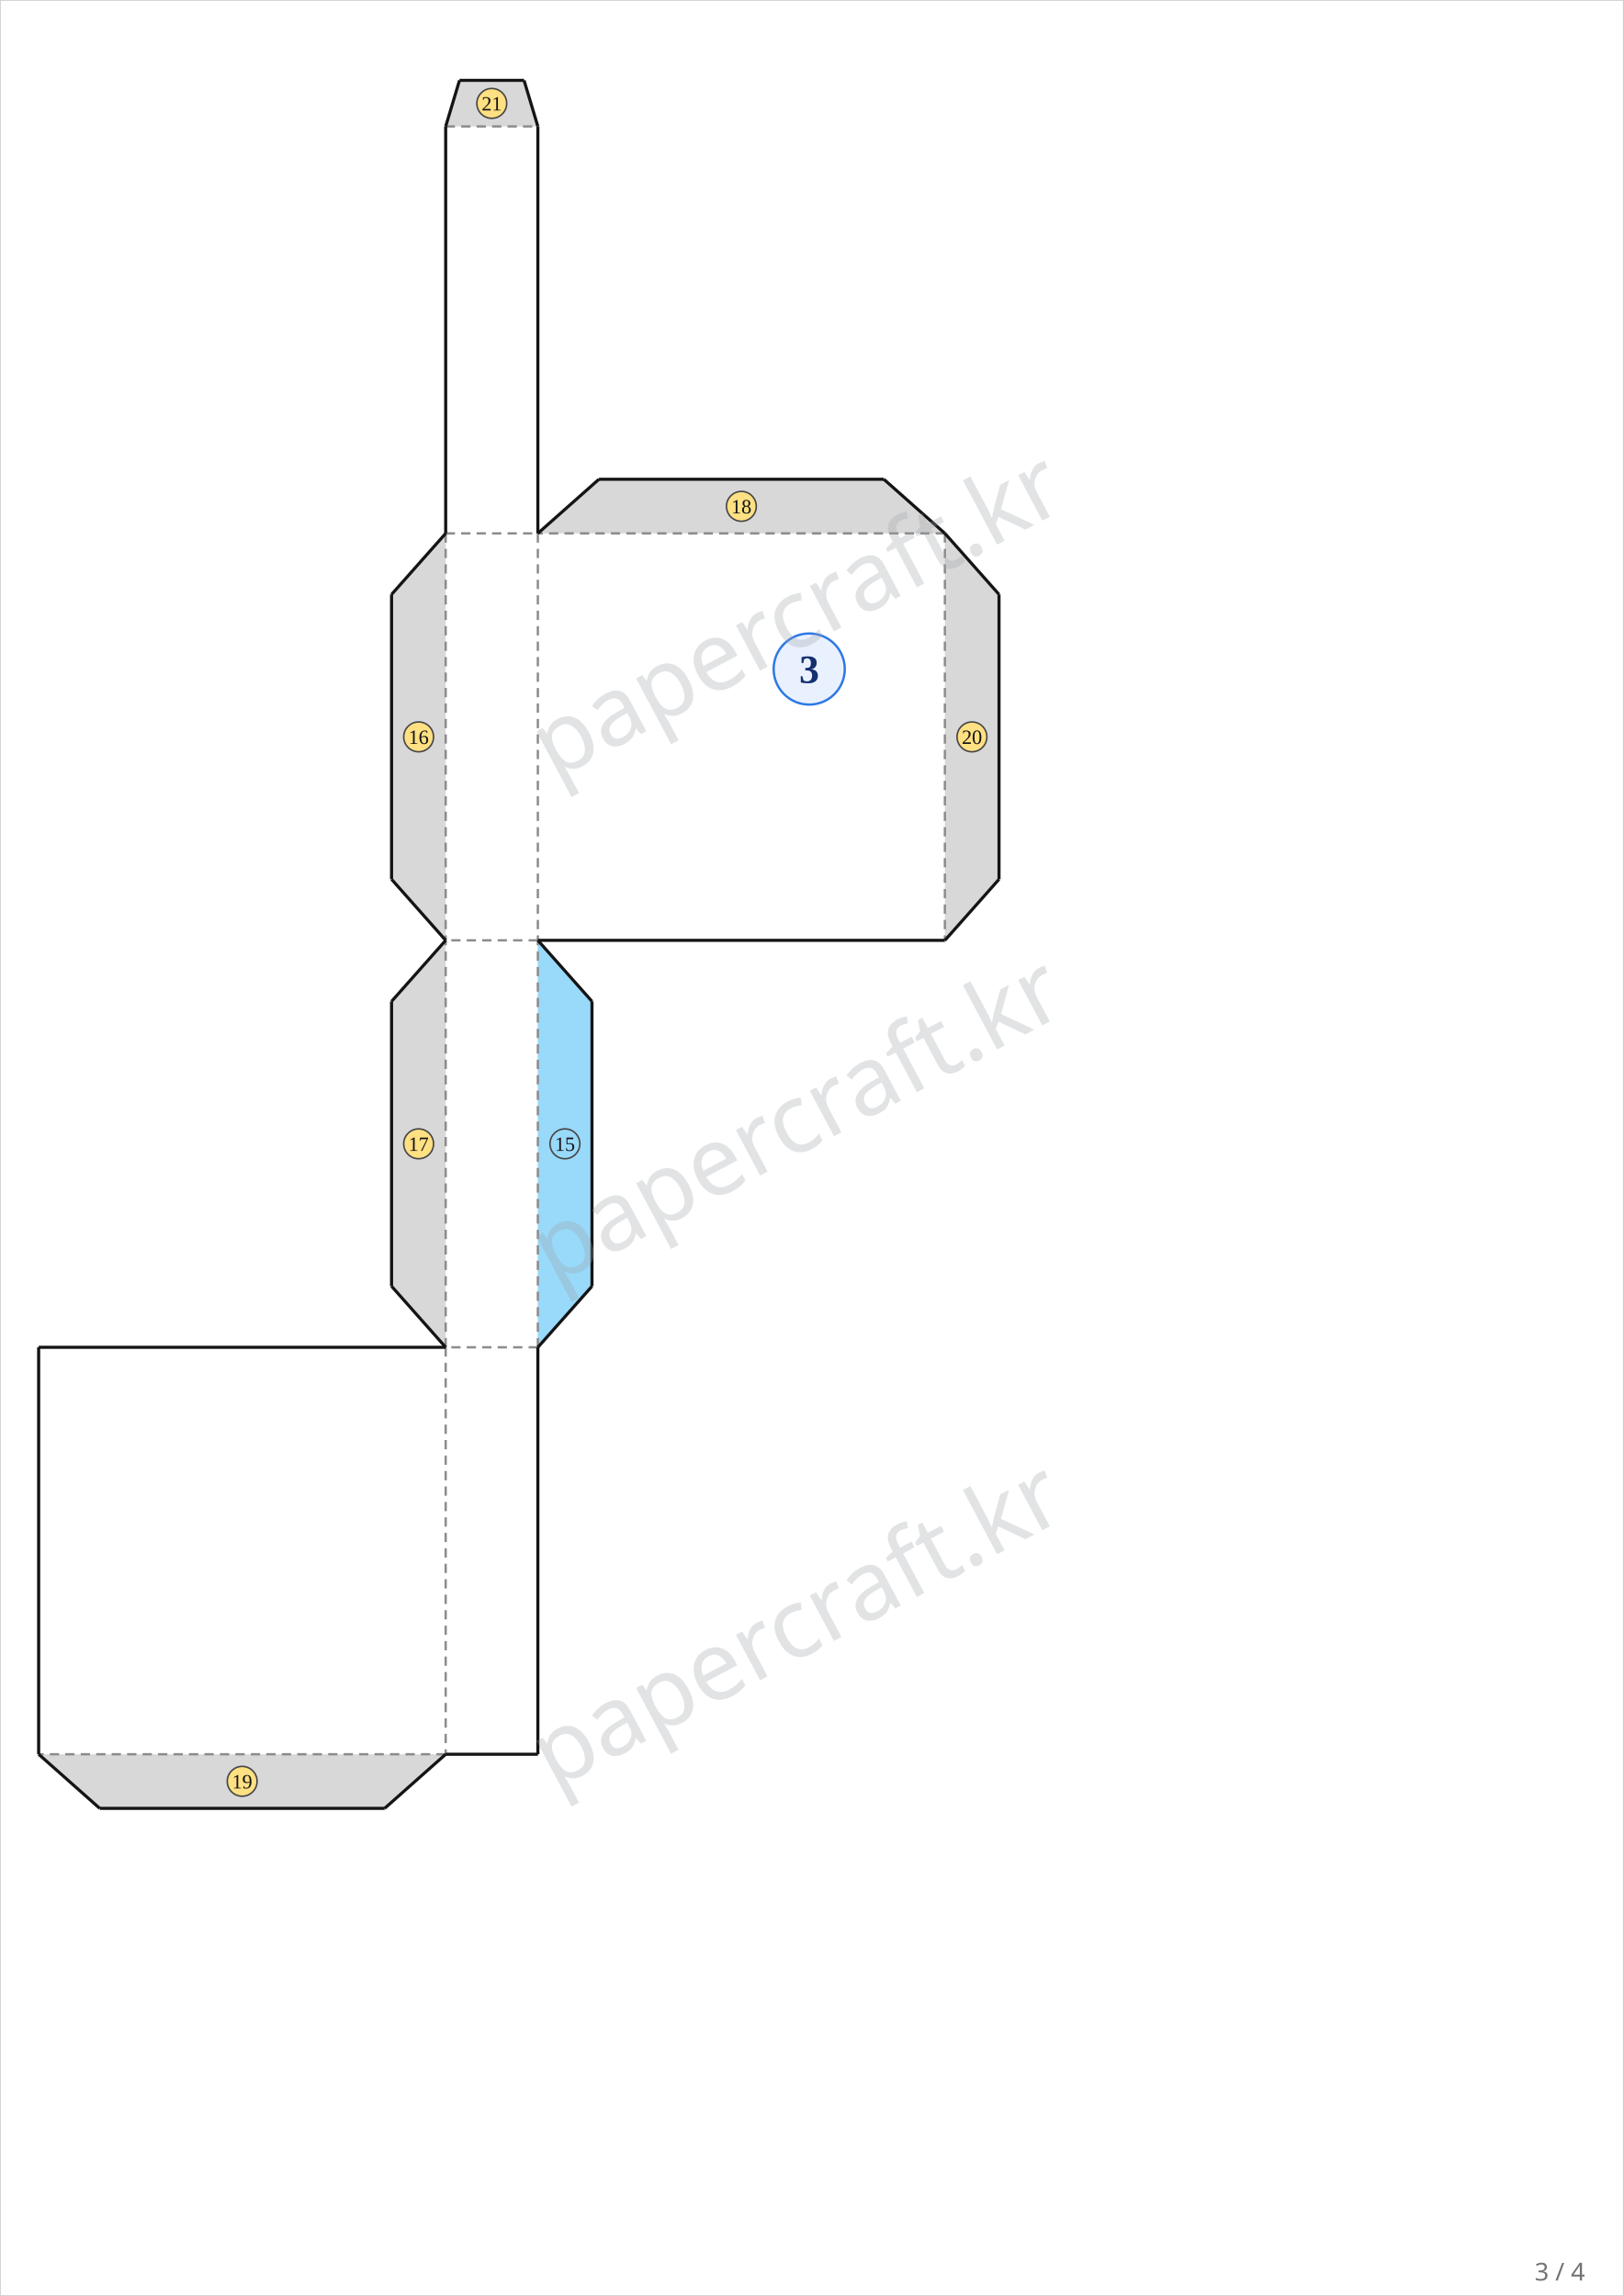
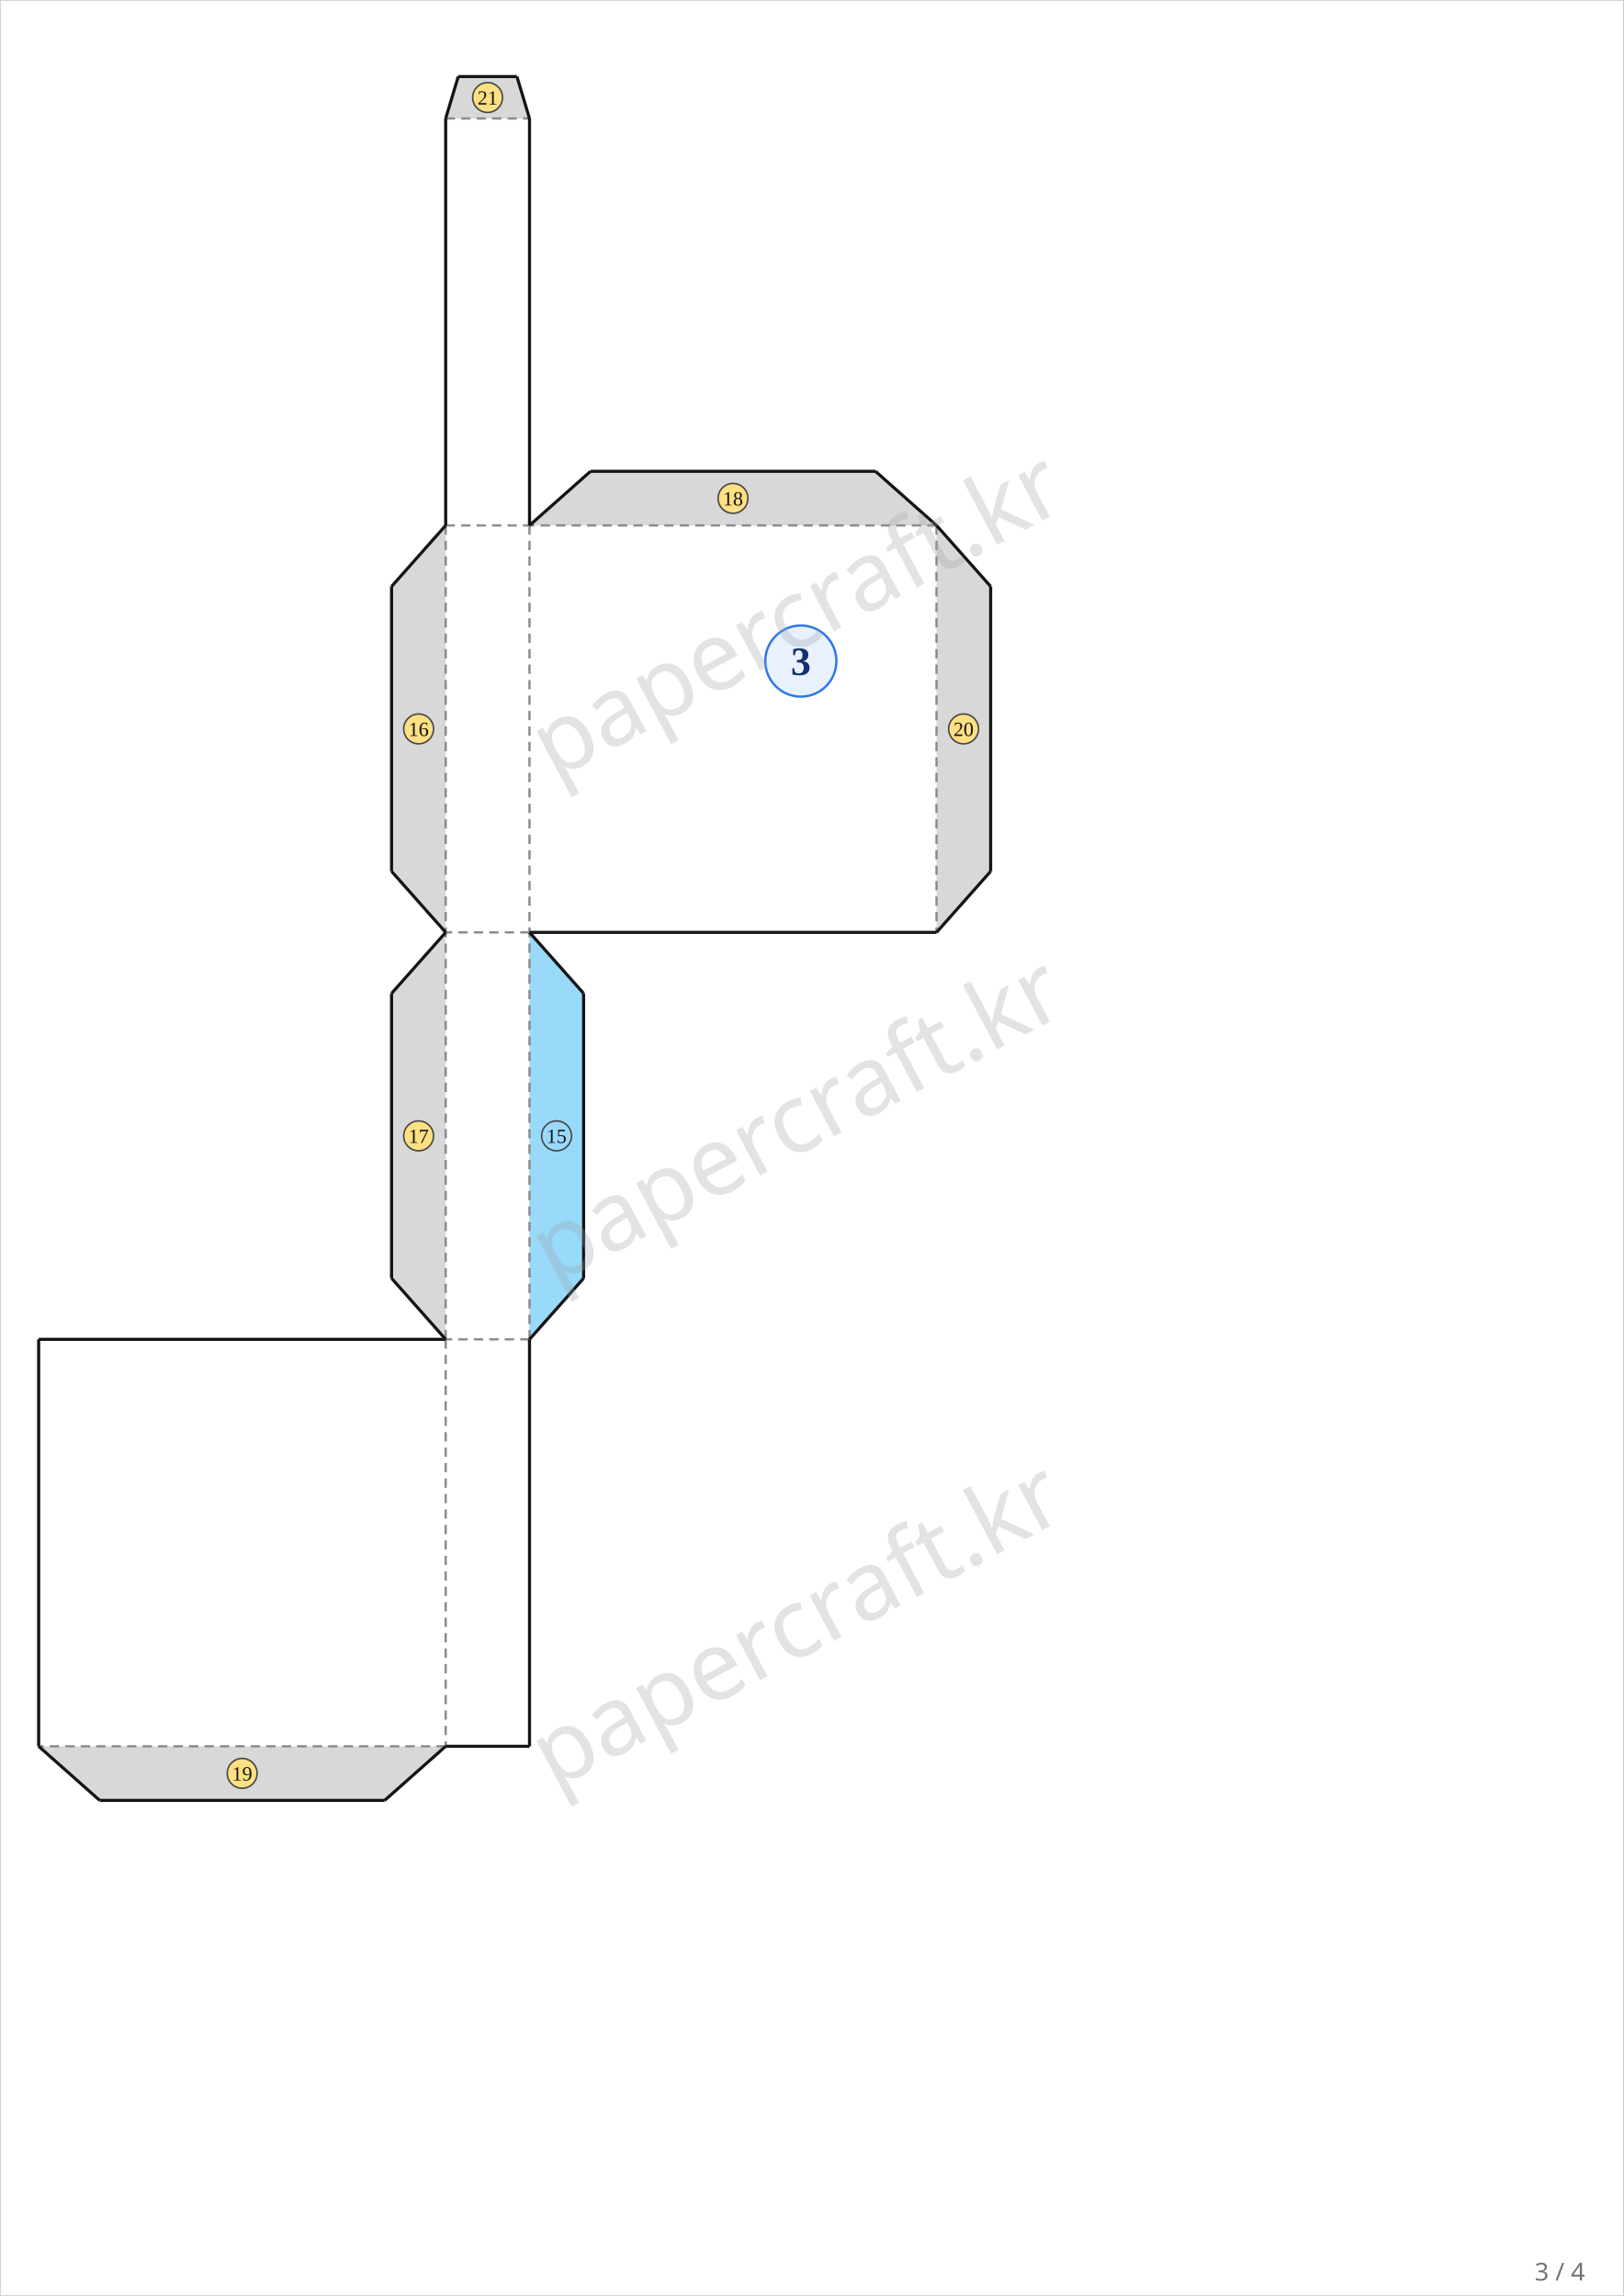
<svg xmlns="http://www.w3.org/2000/svg" width="210.00mm" height="297.00mm" viewBox="0 0 210.00 297.00">
  <rect x="0" y="0" width="210.00" height="297.00" fill="#ffffff" stroke="#cccccc" stroke-width="0.2" />
-   <polygon points="69.564,121.638 76.564,129.534 76.564,166.384 69.564,174.28" fill="rgb(216,216,216)" />
-   <polygon points="57.642,121.638 50.642,113.742 50.642,76.892 57.642,68.996" fill="rgb(216,216,216)" />
-   <polygon points="57.642,121.638 50.642,129.534 50.642,166.384 57.642,174.28" fill="rgb(216,216,216)" />
-   <polygon points="69.564,68.996 77.46,61.996 114.31,61.996 122.206,68.996" fill="rgb(216,216,216)" />
-   <polygon points="5.0,226.922 12.896,233.922 49.746,233.922 57.642,226.922" fill="rgb(216,216,216)" />
-   <polygon points="122.206,121.638 129.206,113.742 129.206,76.892 122.206,68.996" fill="rgb(216,216,216)" />
-   <polygon points="69.564,16.354 67.776,10.393 59.43,10.393 57.642,16.354" fill="rgb(216,216,216)" />
-   <polygon points="69.564,121.638 76.564,129.534 76.564,166.384 69.564,174.28" fill="#99d9fa" />
-   <line x1="69.564" y1="121.638" x2="57.642" y2="121.638" stroke="#8c8c8c" stroke-width="0.3" stroke-dasharray="1.2,0.8" />
-   <line x1="69.564" y1="68.996" x2="69.564" y2="121.638" stroke="#8c8c8c" stroke-width="0.3" stroke-dasharray="1.2,0.8" />
-   <line x1="57.642" y1="68.996" x2="69.564" y2="68.996" stroke="#8c8c8c" stroke-width="0.3" stroke-dasharray="1.2,0.8" />
-   <line x1="69.564" y1="174.28" x2="57.642" y2="174.28" stroke="#8c8c8c" stroke-width="0.3" stroke-dasharray="1.2,0.8" />
-   <line x1="57.642" y1="174.28" x2="57.642" y2="226.922" stroke="#8c8c8c" stroke-width="0.3" stroke-dasharray="1.2,0.8" />
-   <line x1="69.564" y1="174.28" x2="69.564" y2="121.638" stroke="#8c8c8c" stroke-width="0.3" stroke-dasharray="1.2,0.8" />
-   <line x1="57.642" y1="68.996" x2="57.642" y2="121.638" stroke="#8c8c8c" stroke-width="0.3" stroke-dasharray="1.2,0.8" />
-   <line x1="57.642" y1="174.28" x2="57.642" y2="121.638" stroke="#8c8c8c" stroke-width="0.3" stroke-dasharray="1.2,0.8" />
-   <line x1="122.206" y1="68.996" x2="69.564" y2="68.996" stroke="#8c8c8c" stroke-width="0.3" stroke-dasharray="1.2,0.8" />
-   <line x1="57.642" y1="226.922" x2="5.0" y2="226.922" stroke="#8c8c8c" stroke-width="0.3" stroke-dasharray="1.2,0.8" />
-   <line x1="122.206" y1="68.996" x2="122.206" y2="121.638" stroke="#8c8c8c" stroke-width="0.3" stroke-dasharray="1.2,0.8" />
-   <line x1="57.642" y1="16.354" x2="69.564" y2="16.354" stroke="#8c8c8c" stroke-width="0.3" stroke-dasharray="1.2,0.8" />
-   <line x1="122.206" y1="121.638" x2="69.564" y2="121.638" stroke="#141414" stroke-width="0.4" />
-   <line x1="5.0" y1="226.922" x2="5.0" y2="174.28" stroke="#141414" stroke-width="0.4" />
-   <line x1="5.0" y1="174.28" x2="57.642" y2="174.28" stroke="#141414" stroke-width="0.4" />
-   <line x1="69.564" y1="16.354" x2="69.564" y2="68.996" stroke="#141414" stroke-width="0.4" />
-   <line x1="57.642" y1="68.996" x2="57.642" y2="16.354" stroke="#141414" stroke-width="0.4" />
-   <line x1="69.564" y1="174.28" x2="69.564" y2="226.922" stroke="#141414" stroke-width="0.4" />
-   <line x1="69.564" y1="226.922" x2="57.642" y2="226.922" stroke="#141414" stroke-width="0.4" />
-   <line x1="69.564" y1="121.638" x2="76.564" y2="129.534" stroke="#141414" stroke-width="0.4" />
-   <line x1="76.564" y1="129.534" x2="76.564" y2="166.384" stroke="#141414" stroke-width="0.4" />
-   <line x1="76.564" y1="166.384" x2="69.564" y2="174.28" stroke="#141414" stroke-width="0.4" />
-   <line x1="57.642" y1="121.638" x2="50.642" y2="113.742" stroke="#141414" stroke-width="0.4" />
-   <line x1="50.642" y1="113.742" x2="50.642" y2="76.892" stroke="#141414" stroke-width="0.4" />
-   <line x1="50.642" y1="76.892" x2="57.642" y2="68.996" stroke="#141414" stroke-width="0.4" />
-   <line x1="57.642" y1="121.638" x2="50.642" y2="129.534" stroke="#141414" stroke-width="0.4" />
-   <line x1="50.642" y1="129.534" x2="50.642" y2="166.384" stroke="#141414" stroke-width="0.4" />
-   <line x1="50.642" y1="166.384" x2="57.642" y2="174.28" stroke="#141414" stroke-width="0.4" />
-   <line x1="69.564" y1="68.996" x2="77.46" y2="61.996" stroke="#141414" stroke-width="0.4" />
-   <line x1="77.46" y1="61.996" x2="114.31" y2="61.996" stroke="#141414" stroke-width="0.4" />
-   <line x1="114.31" y1="61.996" x2="122.206" y2="68.996" stroke="#141414" stroke-width="0.4" />
-   <line x1="5.0" y1="226.922" x2="12.896" y2="233.922" stroke="#141414" stroke-width="0.4" />
-   <line x1="12.896" y1="233.922" x2="49.746" y2="233.922" stroke="#141414" stroke-width="0.4" />
-   <line x1="49.746" y1="233.922" x2="57.642" y2="226.922" stroke="#141414" stroke-width="0.4" />
-   <line x1="122.206" y1="121.638" x2="129.206" y2="113.742" stroke="#141414" stroke-width="0.4" />
-   <line x1="129.206" y1="113.742" x2="129.206" y2="76.892" stroke="#141414" stroke-width="0.4" />
-   <line x1="129.206" y1="76.892" x2="122.206" y2="68.996" stroke="#141414" stroke-width="0.4" />
-   <line x1="69.564" y1="16.354" x2="67.776" y2="10.393" stroke="#141414" stroke-width="0.4" />
-   <line x1="67.776" y1="10.393" x2="59.43" y2="10.393" stroke="#141414" stroke-width="0.4" />
-   <line x1="59.43" y1="10.393" x2="57.642" y2="16.354" stroke="#141414" stroke-width="0.4" />
-   <circle cx="73.064" cy="147.959" r="1.93" fill="#99d9fa" stroke="#464646" stroke-width="0.2" />
-   <text x="73.064" y="148.87" font-size="2.62" text-anchor="middle" fill="#141414">15</text>
-   <circle cx="54.142" cy="95.317" r="1.93" fill="#ffe082" stroke="#464646" stroke-width="0.2" />
-   <text x="54.142" y="96.23" font-size="2.62" text-anchor="middle" fill="#141414">16</text>
-   <circle cx="54.142" cy="147.959" r="1.93" fill="#ffe082" stroke="#464646" stroke-width="0.2" />
-   <text x="54.142" y="148.87" font-size="2.62" text-anchor="middle" fill="#141414">17</text>
-   <circle cx="95.885" cy="65.496" r="1.93" fill="#ffe082" stroke="#464646" stroke-width="0.2" />
-   <text x="95.885" y="66.41" font-size="2.62" text-anchor="middle" fill="#141414">18</text>
-   <circle cx="31.321" cy="230.422" r="1.93" fill="#ffe082" stroke="#464646" stroke-width="0.2" />
-   <text x="31.321" y="231.34" font-size="2.62" text-anchor="middle" fill="#141414">19</text>
-   <circle cx="125.706" cy="95.317" r="1.93" fill="#ffe082" stroke="#464646" stroke-width="0.2" />
-   <text x="125.706" y="96.23" font-size="2.62" text-anchor="middle" fill="#141414">20</text>
-   <circle cx="63.603" cy="13.374" r="1.93" fill="#ffe082" stroke="#464646" stroke-width="0.2" />
-   <text x="63.603" y="14.29" font-size="2.62" text-anchor="middle" fill="#141414">21</text>
-   <circle cx="104.659" cy="86.543" r="4.60" fill="#eaf1fe" stroke="#2e78e6" stroke-width="0.3" />
-   <text x="104.659" y="88.34" font-size="5.20" text-anchor="middle" fill="#14306e" font-weight="bold">3</text>
+   <polygon points="68.482,120.608 75.482,128.504 75.482,165.354 68.482,173.25" fill="rgb(216,216,216)" />
+   <polygon points="57.642,120.608 50.642,112.712 50.642,75.862 57.642,67.966" fill="rgb(216,216,216)" />
+   <polygon points="57.642,120.608 50.642,128.504 50.642,165.354 57.642,173.25" fill="rgb(216,216,216)" />
+   <polygon points="68.482,67.966 76.378,60.966 113.228,60.966 121.124,67.966" fill="rgb(216,216,216)" />
+   <polygon points="5.0,225.892 12.896,232.892 49.746,232.892 57.642,225.892" fill="rgb(216,216,216)" />
+   <polygon points="121.124,120.608 128.124,112.712 128.124,75.862 121.124,67.966" fill="rgb(216,216,216)" />
+   <polygon points="68.482,15.324 66.856,9.904 59.268,9.904 57.642,15.324" fill="rgb(216,216,216)" />
+   <polygon points="68.482,120.608 75.482,128.504 75.482,165.354 68.482,173.25" fill="#99d9fa" />
+   <line x1="68.482" y1="120.608" x2="57.642" y2="120.608" stroke="#8c8c8c" stroke-width="0.3" stroke-dasharray="1.2,0.8" />
+   <line x1="68.482" y1="67.966" x2="68.482" y2="120.608" stroke="#8c8c8c" stroke-width="0.3" stroke-dasharray="1.2,0.8" />
+   <line x1="57.642" y1="67.966" x2="68.482" y2="67.966" stroke="#8c8c8c" stroke-width="0.3" stroke-dasharray="1.2,0.8" />
+   <line x1="68.482" y1="173.25" x2="57.642" y2="173.25" stroke="#8c8c8c" stroke-width="0.3" stroke-dasharray="1.2,0.8" />
+   <line x1="57.642" y1="173.25" x2="57.642" y2="225.892" stroke="#8c8c8c" stroke-width="0.3" stroke-dasharray="1.2,0.8" />
+   <line x1="68.482" y1="173.25" x2="68.482" y2="120.608" stroke="#8c8c8c" stroke-width="0.3" stroke-dasharray="1.2,0.8" />
+   <line x1="57.642" y1="67.966" x2="57.642" y2="120.608" stroke="#8c8c8c" stroke-width="0.3" stroke-dasharray="1.2,0.8" />
+   <line x1="57.642" y1="173.25" x2="57.642" y2="120.608" stroke="#8c8c8c" stroke-width="0.3" stroke-dasharray="1.2,0.8" />
+   <line x1="121.124" y1="67.966" x2="68.482" y2="67.966" stroke="#8c8c8c" stroke-width="0.3" stroke-dasharray="1.2,0.8" />
+   <line x1="57.642" y1="225.892" x2="5.0" y2="225.892" stroke="#8c8c8c" stroke-width="0.3" stroke-dasharray="1.2,0.8" />
+   <line x1="121.124" y1="67.966" x2="121.124" y2="120.608" stroke="#8c8c8c" stroke-width="0.3" stroke-dasharray="1.2,0.8" />
+   <line x1="57.642" y1="15.324" x2="68.482" y2="15.324" stroke="#8c8c8c" stroke-width="0.3" stroke-dasharray="1.2,0.8" />
+   <line x1="121.124" y1="120.608" x2="68.482" y2="120.608" stroke="#141414" stroke-width="0.4" />
+   <line x1="5.0" y1="225.892" x2="5.0" y2="173.25" stroke="#141414" stroke-width="0.4" />
+   <line x1="5.0" y1="173.25" x2="57.642" y2="173.25" stroke="#141414" stroke-width="0.4" />
+   <line x1="68.482" y1="15.324" x2="68.482" y2="67.966" stroke="#141414" stroke-width="0.4" />
+   <line x1="57.642" y1="67.966" x2="57.642" y2="15.324" stroke="#141414" stroke-width="0.4" />
+   <line x1="68.482" y1="173.25" x2="68.482" y2="225.892" stroke="#141414" stroke-width="0.4" />
+   <line x1="68.482" y1="225.892" x2="57.642" y2="225.892" stroke="#141414" stroke-width="0.4" />
+   <line x1="68.482" y1="120.608" x2="75.482" y2="128.504" stroke="#141414" stroke-width="0.4" />
+   <line x1="75.482" y1="128.504" x2="75.482" y2="165.354" stroke="#141414" stroke-width="0.4" />
+   <line x1="75.482" y1="165.354" x2="68.482" y2="173.25" stroke="#141414" stroke-width="0.4" />
+   <line x1="57.642" y1="120.608" x2="50.642" y2="112.712" stroke="#141414" stroke-width="0.4" />
+   <line x1="50.642" y1="112.712" x2="50.642" y2="75.862" stroke="#141414" stroke-width="0.4" />
+   <line x1="50.642" y1="75.862" x2="57.642" y2="67.966" stroke="#141414" stroke-width="0.4" />
+   <line x1="57.642" y1="120.608" x2="50.642" y2="128.504" stroke="#141414" stroke-width="0.4" />
+   <line x1="50.642" y1="128.504" x2="50.642" y2="165.354" stroke="#141414" stroke-width="0.4" />
+   <line x1="50.642" y1="165.354" x2="57.642" y2="173.25" stroke="#141414" stroke-width="0.4" />
+   <line x1="68.482" y1="67.966" x2="76.378" y2="60.966" stroke="#141414" stroke-width="0.4" />
+   <line x1="76.378" y1="60.966" x2="113.228" y2="60.966" stroke="#141414" stroke-width="0.4" />
+   <line x1="113.228" y1="60.966" x2="121.124" y2="67.966" stroke="#141414" stroke-width="0.4" />
+   <line x1="5.0" y1="225.892" x2="12.896" y2="232.892" stroke="#141414" stroke-width="0.4" />
+   <line x1="12.896" y1="232.892" x2="49.746" y2="232.892" stroke="#141414" stroke-width="0.4" />
+   <line x1="49.746" y1="232.892" x2="57.642" y2="225.892" stroke="#141414" stroke-width="0.4" />
+   <line x1="121.124" y1="120.608" x2="128.124" y2="112.712" stroke="#141414" stroke-width="0.4" />
+   <line x1="128.124" y1="112.712" x2="128.124" y2="75.862" stroke="#141414" stroke-width="0.4" />
+   <line x1="128.124" y1="75.862" x2="121.124" y2="67.966" stroke="#141414" stroke-width="0.4" />
+   <line x1="68.482" y1="15.324" x2="66.856" y2="9.904" stroke="#141414" stroke-width="0.4" />
+   <line x1="66.856" y1="9.904" x2="59.268" y2="9.904" stroke="#141414" stroke-width="0.4" />
+   <line x1="59.268" y1="9.904" x2="57.642" y2="15.324" stroke="#141414" stroke-width="0.4" />
+   <circle cx="71.982" cy="146.929" r="1.93" fill="#99d9fa" stroke="#464646" stroke-width="0.2" />
+   <text x="71.982" y="147.84" font-size="2.61" text-anchor="middle" fill="#141414">15</text>
+   <circle cx="54.142" cy="94.287" r="1.93" fill="#ffe082" stroke="#464646" stroke-width="0.2" />
+   <text x="54.142" y="95.20" font-size="2.61" text-anchor="middle" fill="#141414">16</text>
+   <circle cx="54.142" cy="146.929" r="1.93" fill="#ffe082" stroke="#464646" stroke-width="0.2" />
+   <text x="54.142" y="147.84" font-size="2.61" text-anchor="middle" fill="#141414">17</text>
+   <circle cx="94.803" cy="64.466" r="1.93" fill="#ffe082" stroke="#464646" stroke-width="0.2" />
+   <text x="94.803" y="65.38" font-size="2.61" text-anchor="middle" fill="#141414">18</text>
+   <circle cx="31.321" cy="229.392" r="1.93" fill="#ffe082" stroke="#464646" stroke-width="0.2" />
+   <text x="31.321" y="230.31" font-size="2.61" text-anchor="middle" fill="#141414">19</text>
+   <circle cx="124.624" cy="94.287" r="1.93" fill="#ffe082" stroke="#464646" stroke-width="0.2" />
+   <text x="124.624" y="95.20" font-size="2.61" text-anchor="middle" fill="#141414">20</text>
+   <circle cx="63.062" cy="12.614" r="1.93" fill="#ffe082" stroke="#464646" stroke-width="0.2" />
+   <text x="63.062" y="13.53" font-size="2.61" text-anchor="middle" fill="#141414">21</text>
+   <circle cx="103.577" cy="85.513" r="4.60" fill="#eaf1fe" stroke="#2e78e6" stroke-width="0.3" />
+   <text x="103.577" y="87.31" font-size="5.20" text-anchor="middle" fill="#14306e" font-weight="bold">3</text>
  <text x="205.0" y="295.0" font-size="3.2" text-anchor="end" fill="#737373" font-family="sans-serif">3 / 4</text>
  <g pointer-events="none">
    <text x="105.0" y="83.2" text-anchor="middle" font-family="sans-serif" font-size="12.4" fill="#9aa0a6" fill-opacity="0.3" transform="rotate(-28 105.0 83.2)">papercraft.kr</text>
    <text x="105.0" y="148.5" text-anchor="middle" font-family="sans-serif" font-size="12.4" fill="#9aa0a6" fill-opacity="0.3" transform="rotate(-28 105.0 148.5)">papercraft.kr</text>
    <text x="105.0" y="213.8" text-anchor="middle" font-family="sans-serif" font-size="12.4" fill="#9aa0a6" fill-opacity="0.3" transform="rotate(-28 105.0 213.8)">papercraft.kr</text>
  </g>
</svg>
